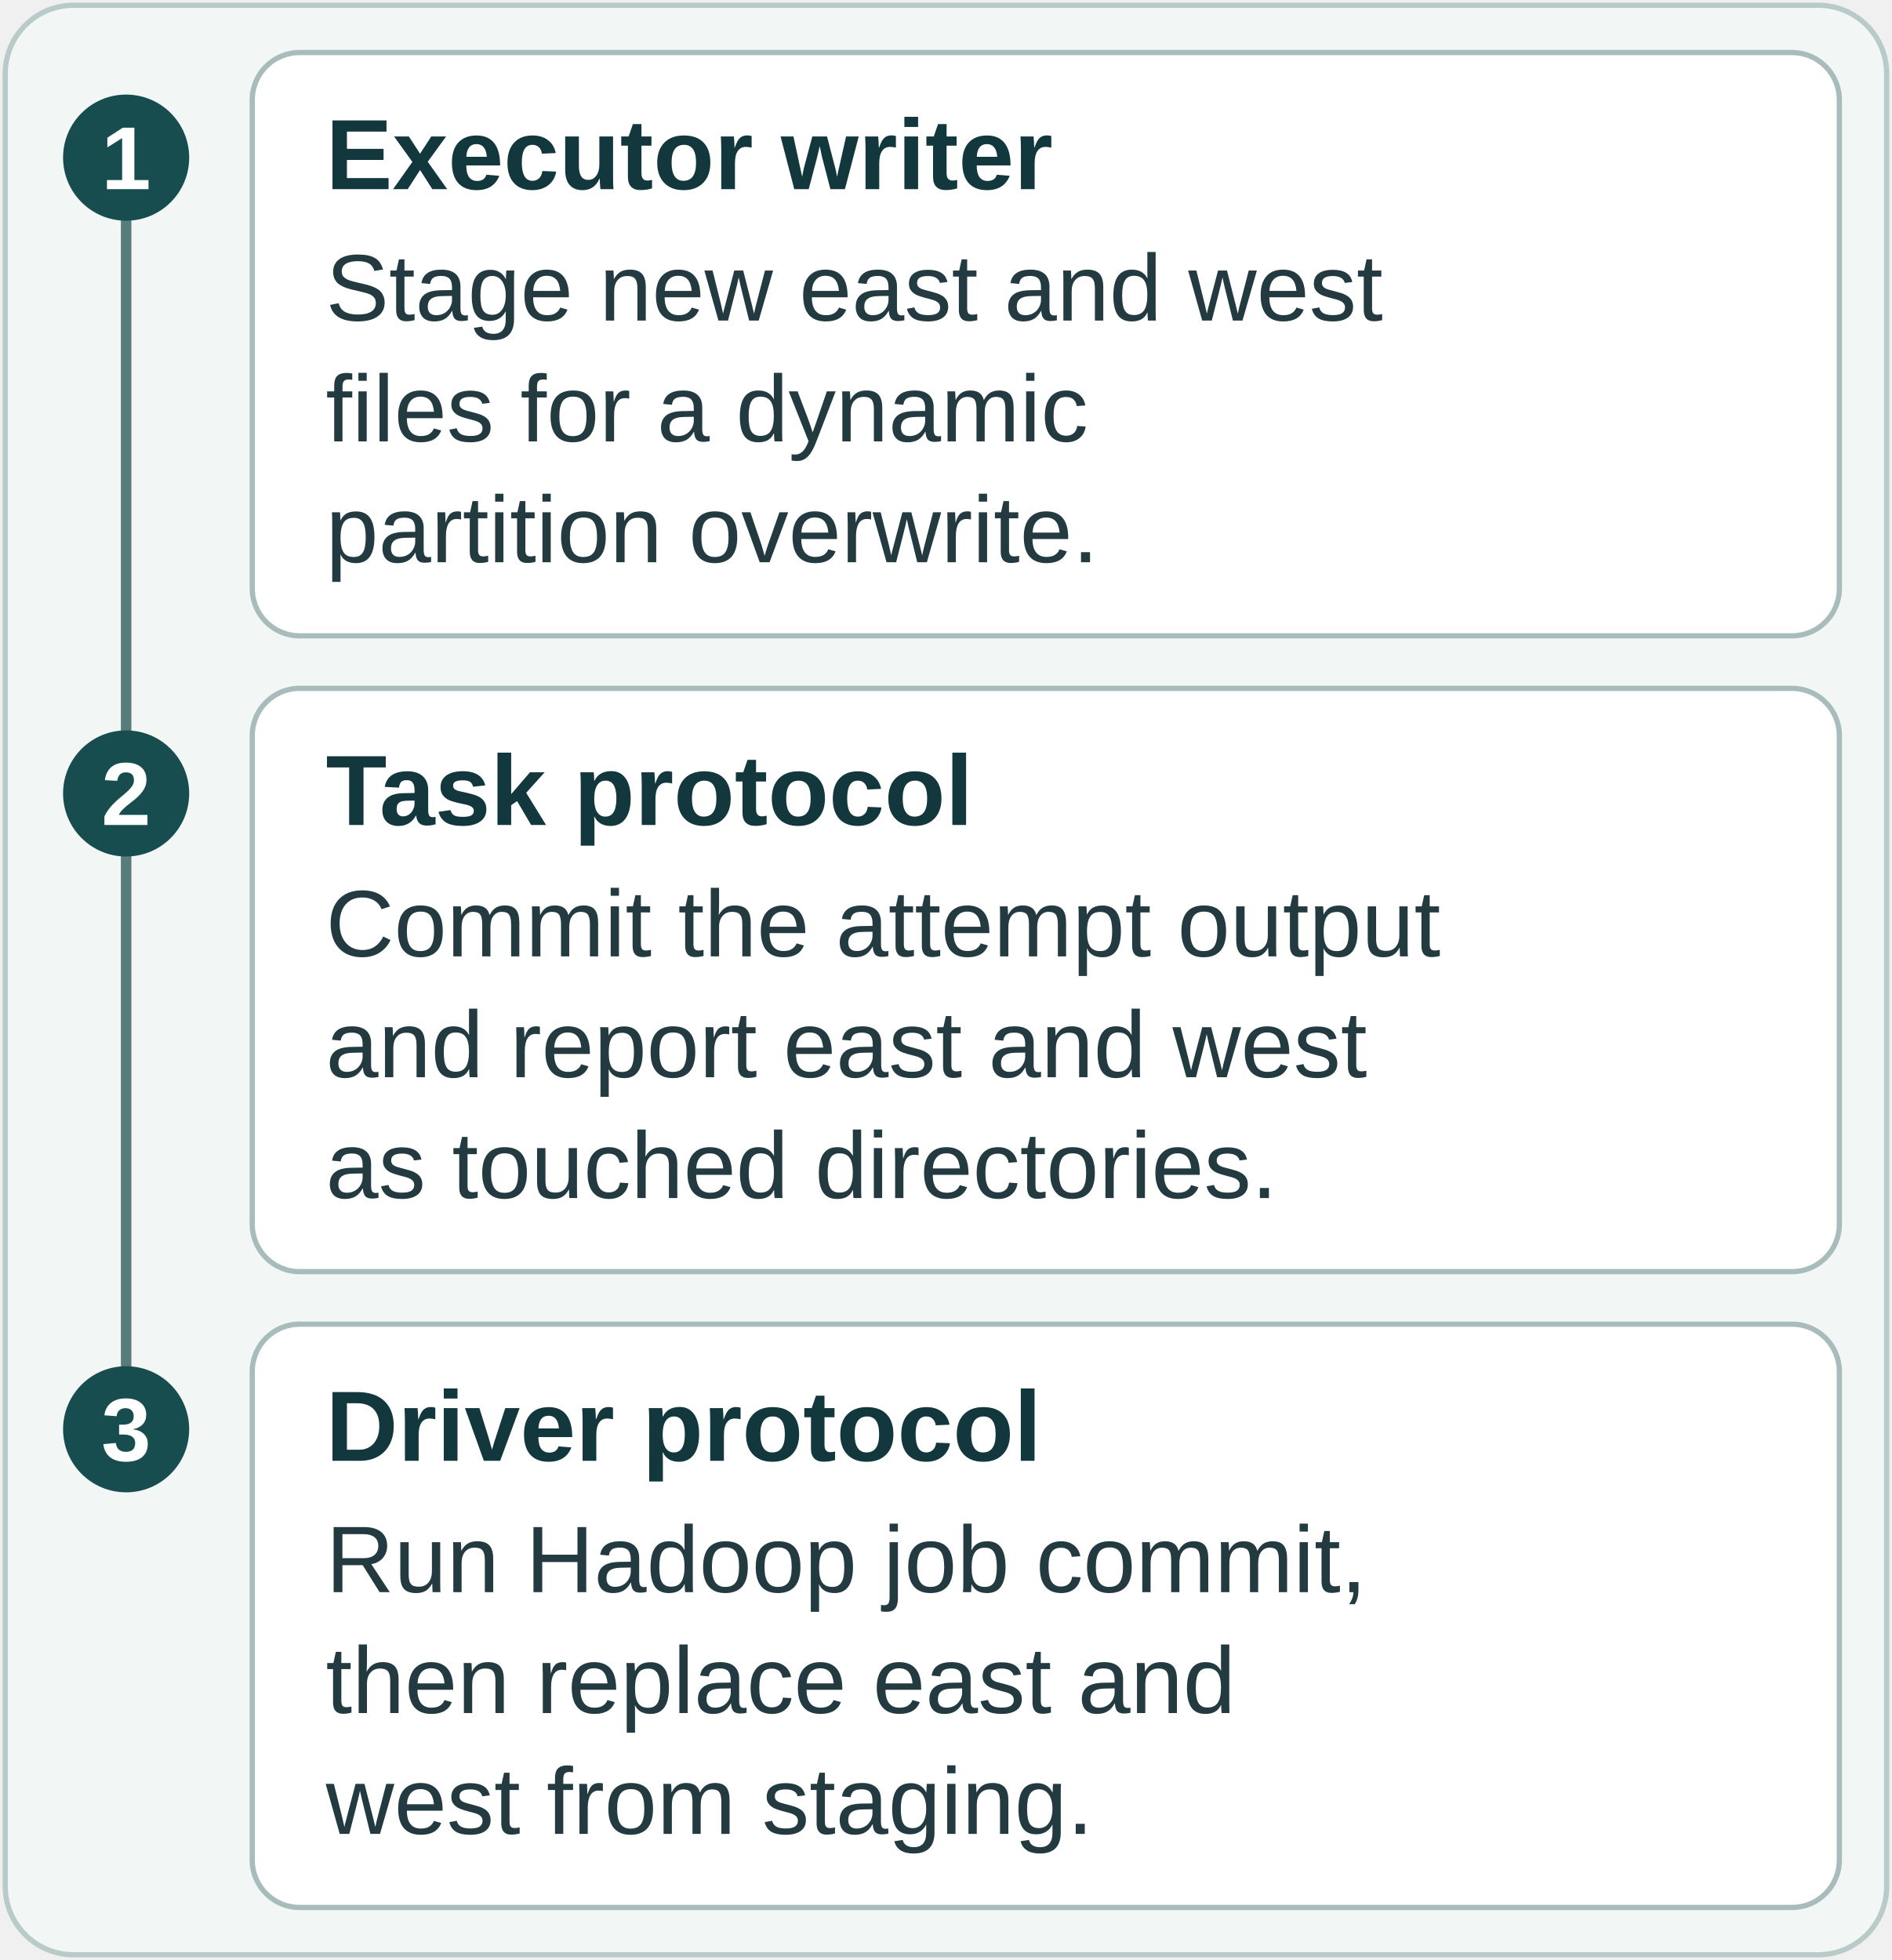
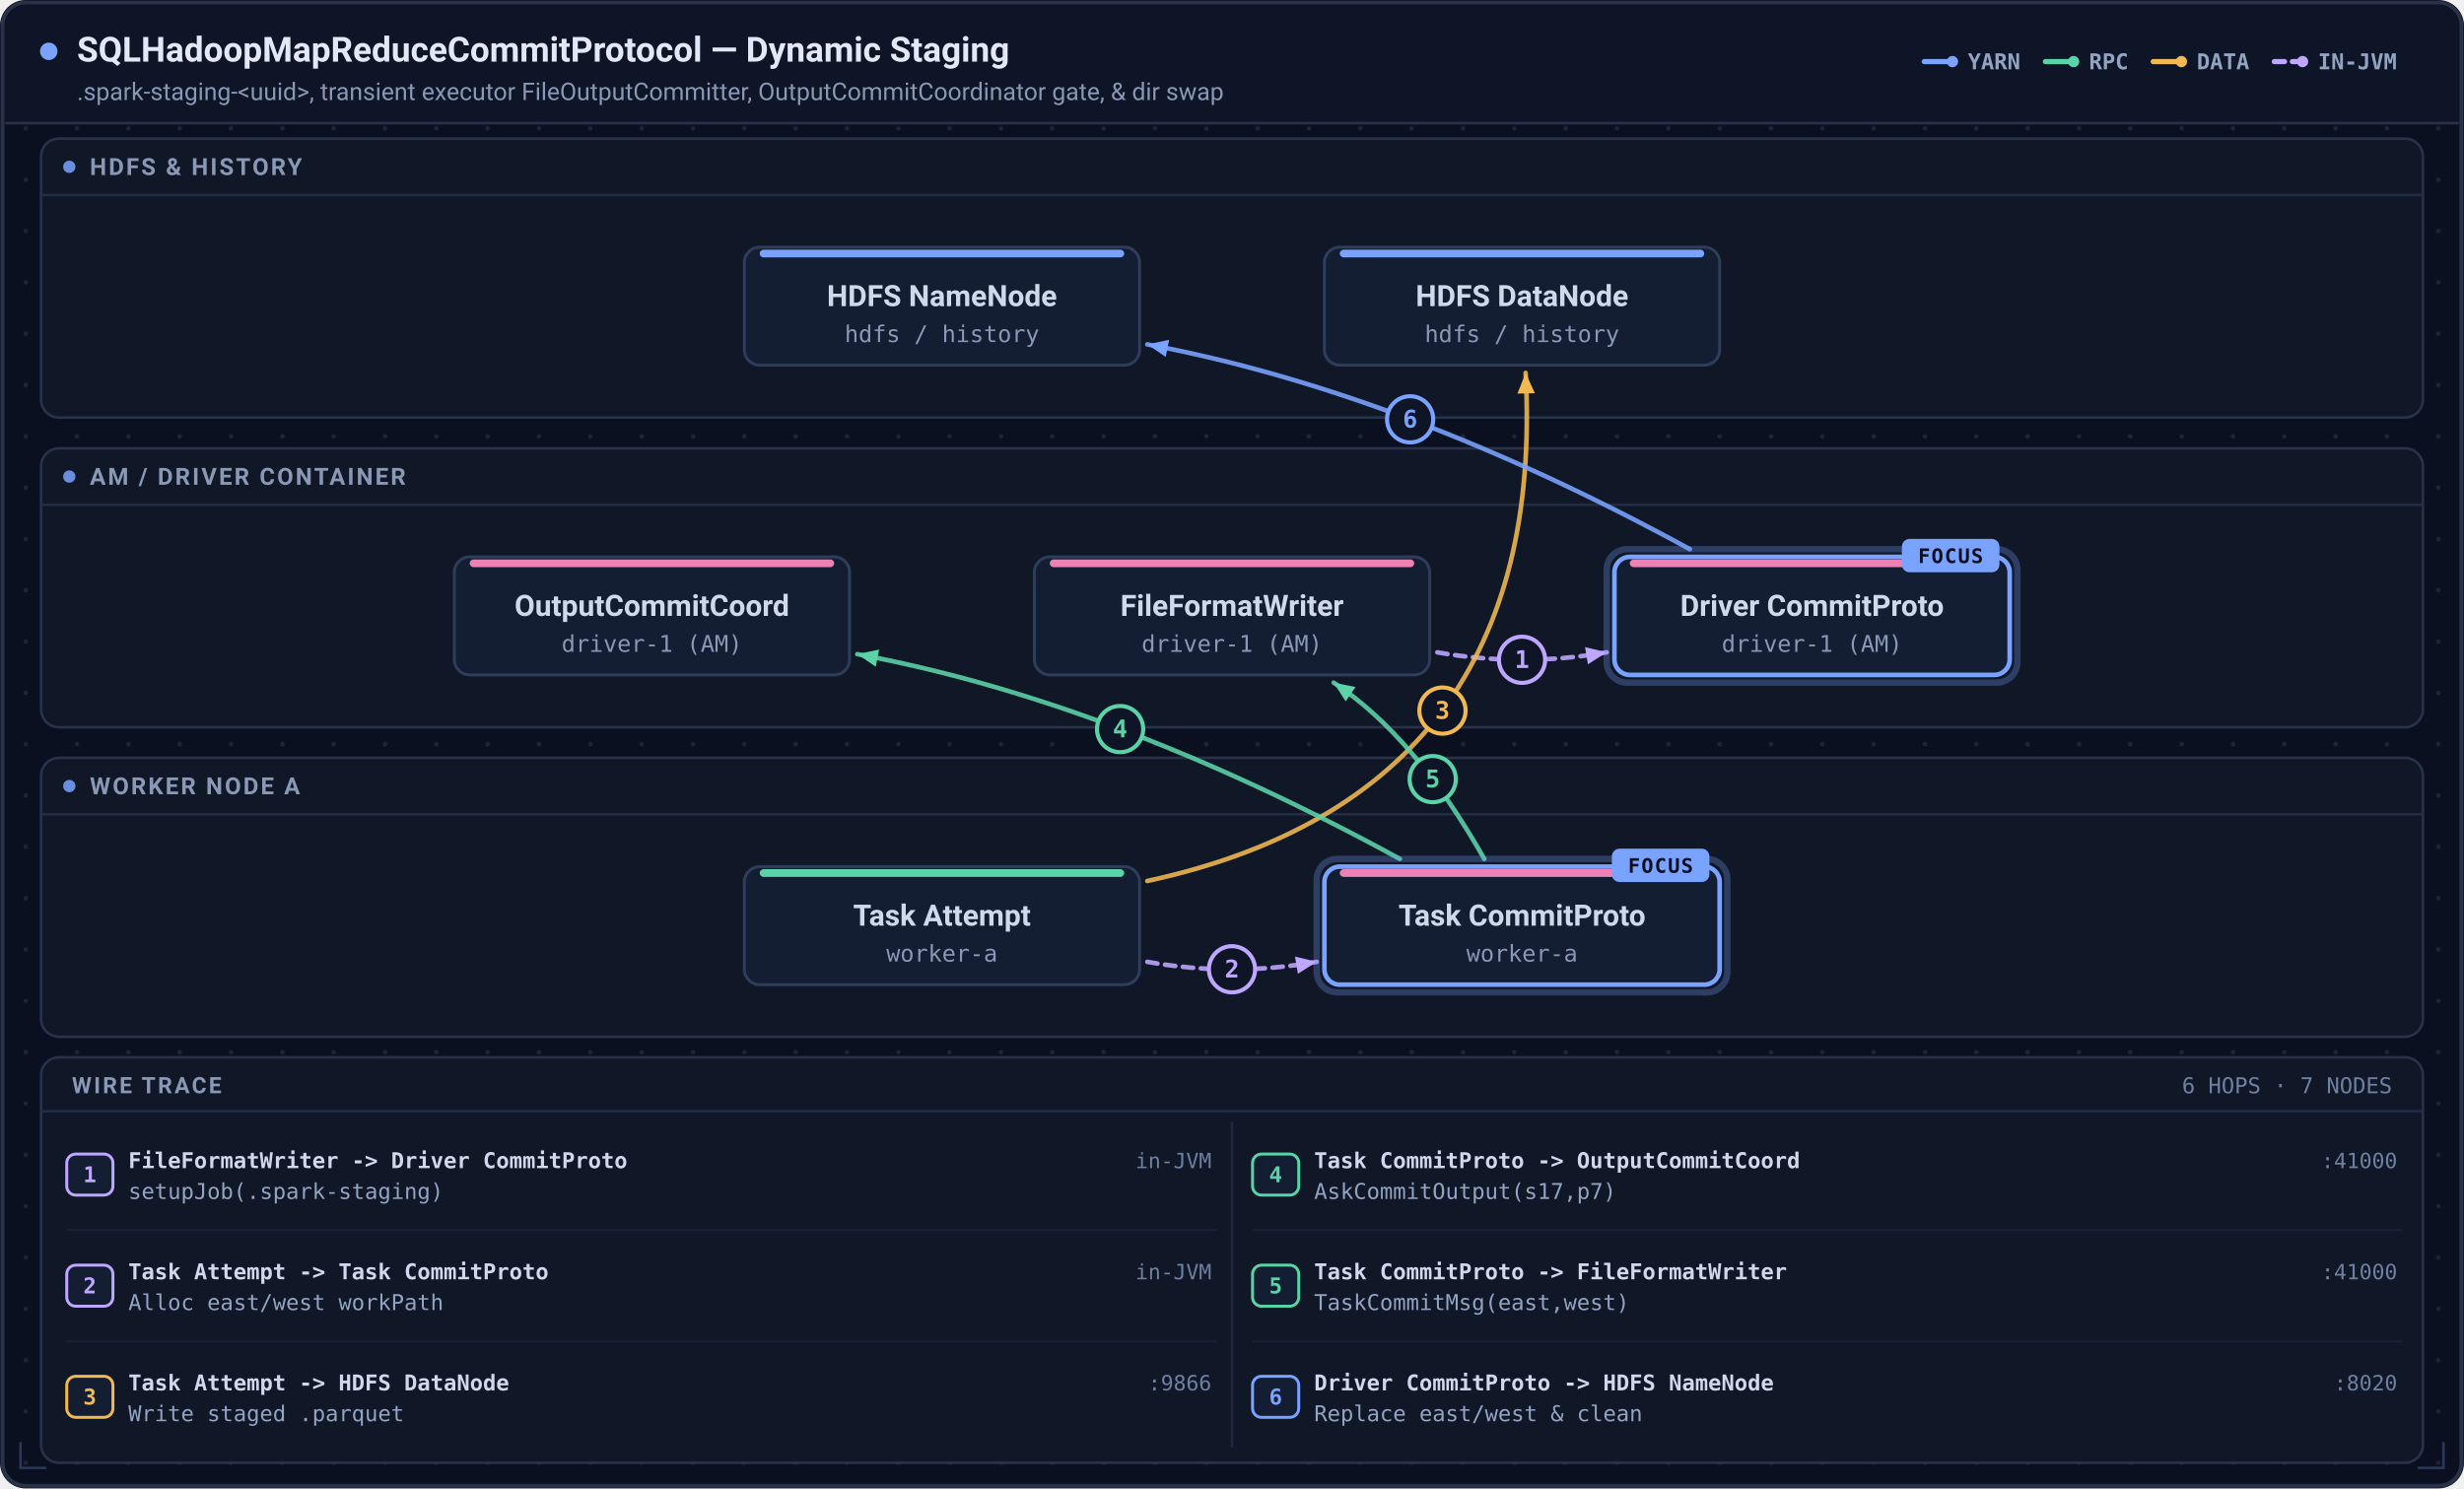
- <svg xmlns="http://www.w3.org/2000/svg" width="360" height="373" viewBox="0 0 360 373" role="img" aria-labelledby="flow-title" aria-describedby="flow-desc">
+ <svg xmlns="http://www.w3.org/2000/svg" width="960" height="580" viewBox="0 0 960 580" role="img" aria-labelledby="topo-title" aria-describedby="topo-desc">
+   <defs>
+     <pattern id="bp-grid" width="20" height="20" patternUnits="userSpaceOnUse">
+       <circle cx="10" cy="10" r="0.9" fill="#1a253b" />
+     </pattern>
+   </defs>
  <style>
- @keyframes handoff {
-   0%, 18% { transform: translateY(0); }
-   40%, 58% { transform: translateY(121px); }
-   82%, 100% { transform: translateY(242px); }
+ .f-sans { font-family: system-ui, -apple-system, 'Segoe UI', Roboto, Helvetica, Arial, sans-serif; }
+ .f-mono { font-family: ui-monospace, 'Cascadia Code', 'SFMono-Regular', Menlo, Consolas, monospace; }
+ @keyframes packet-travel {
+   0% { transform: translate(560px, 254.2px); color: #bfa6ff; opacity: 0; }
+   0.67% { transform: translate(560px, 254.2px); color: #bfa6ff; opacity: 1; }
+   5.17% { transform: translate(581.8px, 256.7px); color: #bfa6ff; opacity: 1; }
+   9.67% { transform: translate(604.2px, 256.7px); color: #bfa6ff; opacity: 1; }
+   14.17% { transform: translate(626px, 254.2px); color: #bfa6ff; opacity: 1; }
+   15.33% { transform: translate(626px, 254.2px); color: #bfa6ff; opacity: 0; }
+   16.00% { transform: translate(447px, 374.8px); color: #bfa6ff; opacity: 0; }
+   17.33% { transform: translate(447px, 374.8px); color: #bfa6ff; opacity: 1; }
+   21.83% { transform: translate(468.8px, 377.4px); color: #bfa6ff; opacity: 1; }
+   26.33% { transform: translate(491.2px, 377.4px); color: #bfa6ff; opacity: 1; }
+   30.83% { transform: translate(513px, 374.8px); color: #bfa6ff; opacity: 1; }
+   32.00% { transform: translate(513px, 374.8px); color: #bfa6ff; opacity: 0; }
+   32.67% { transform: translate(447px, 343.3px); color: #f2b950; opacity: 0; }
+   34.00% { transform: translate(447px, 343.3px); color: #f2b950; opacity: 1; }
+   38.50% { transform: translate(532.1px, 306.8px); color: #f2b950; opacity: 1; }
+   43.00% { transform: translate(582.3px, 239.5px); color: #f2b950; opacity: 1; }
+   47.50% { transform: translate(594.4px, 145.3px); color: #f2b950; opacity: 1; }
+   48.67% { transform: translate(594.4px, 145.3px); color: #f2b950; opacity: 0; }
+   49.33% { transform: translate(545.4px, 334.7px); color: #5bd3a8; opacity: 0; }
+   50.67% { transform: translate(545.4px, 334.7px); color: #5bd3a8; opacity: 1; }
+   55.17% { transform: translate(472.7px, 298.9px); color: #5bd3a8; opacity: 1; }
+   59.67% { transform: translate(400.8px, 271.7px); color: #5bd3a8; opacity: 1; }
+   64.17% { transform: translate(334px, 254.9px); color: #5bd3a8; opacity: 1; }
+   65.33% { transform: translate(334px, 254.9px); color: #5bd3a8; opacity: 0; }
+   66.00% { transform: translate(578.3px, 334.7px); color: #5bd3a8; opacity: 0; }
+   67.33% { transform: translate(578.3px, 334.7px); color: #5bd3a8; opacity: 1; }
+   71.83% { transform: translate(559.9px, 306px); color: #5bd3a8; opacity: 1; }
+   76.33% { transform: translate(539.9px, 282.6px); color: #5bd3a8; opacity: 1; }
+   80.83% { transform: translate(519.6px, 266px); color: #5bd3a8; opacity: 1; }
+   82.00% { transform: translate(519.6px, 266px); color: #5bd3a8; opacity: 0; }
+   82.67% { transform: translate(658.4px, 214px); color: #7aa2ff; opacity: 0; }
+   84.00% { transform: translate(658.4px, 214px); color: #7aa2ff; opacity: 1; }
+   88.50% { transform: translate(585.7px, 178.2px); color: #7aa2ff; opacity: 1; }
+   93.00% { transform: translate(513.8px, 151.1px); color: #7aa2ff; opacity: 1; }
+   97.50% { transform: translate(447px, 134.2px); color: #7aa2ff; opacity: 1; }
+   98.67% { transform: translate(447px, 134.2px); color: #7aa2ff; opacity: 0; }
+   100% { transform: translate(560px, 254.2px); color: #bfa6ff; opacity: 0; }
}
- @media (prefers-reduced-motion: no-preference) {
-   #focus { display: inline; animation: handoff 4.6s ease-in-out 1 both; }
+ #packet-orb {
+   opacity: 0;
+   animation: packet-travel 9s linear infinite;
}
- @media (prefers-reduced-motion: reduce) { #focus { display: none; animation: none; } }
+ @media (prefers-reduced-motion: reduce) {
+   #packet-orb { display: none; animation: none; }
+ }
</style>
-   <rect x="1" y="1" width="358" height="371" rx="13" fill="#f2f7f6" stroke="#b8cbc8" />
-   <path d="M24 30 V272" fill="none" stroke="#577d7b" stroke-width="2" />
-   <g font-family="Arial, Helvetica, sans-serif">
-     <rect x="48" y="10" width="302" height="111" rx="9" fill="#fff" stroke="#a8bdbb" />
-     <circle cx="24" cy="30" r="12" fill="#184d50" />
-     <text x="24" y="36" text-anchor="middle" font-size="17" font-weight="700" fill="#fff">1</text>
-     <text font-size="19" font-weight="700" fill="#12383d">
-       <tspan x="62" y="36">Executor writer</tspan>
-     </text>
-     <text font-size="18" fill="#223a40">
-       <tspan x="62" y="61">Stage new east and west</tspan>
-       <tspan x="62" y="84">files for a dynamic</tspan>
-       <tspan x="62" y="107">partition overwrite.</tspan>
-     </text>
-     <rect x="48" y="131" width="302" height="111" rx="9" fill="#fff" stroke="#a8bdbb" />
-     <circle cx="24" cy="151" r="12" fill="#184d50" />
-     <text x="24" y="157" text-anchor="middle" font-size="17" font-weight="700" fill="#fff">2</text>
-     <text font-size="19" font-weight="700" fill="#12383d">
-       <tspan x="62" y="157">Task protocol</tspan>
-     </text>
-     <text font-size="18" fill="#223a40">
-       <tspan x="62" y="182">Commit the attempt output</tspan>
-       <tspan x="62" y="205">and report east and west</tspan>
-       <tspan x="62" y="228">as touched directories.</tspan>
-     </text>
-     <rect x="48" y="252" width="302" height="111" rx="9" fill="#fff" stroke="#a8bdbb" />
-     <circle cx="24" cy="272" r="12" fill="#184d50" />
-     <text x="24" y="278" text-anchor="middle" font-size="17" font-weight="700" fill="#fff">3</text>
-     <text font-size="19" font-weight="700" fill="#12383d">
-       <tspan x="62" y="278">Driver protocol</tspan>
-     </text>
-     <text font-size="18" fill="#223a40">
-       <tspan x="62" y="303">Run Hadoop job commit,</tspan>
-       <tspan x="62" y="326">then replace east and</tspan>
-       <tspan x="62" y="349">west from staging.</tspan>
-     </text>
-   </g>
-   <g id="focus" display="none" aria-hidden="true">
-     <circle cx="24" cy="30" r="16" fill="none" stroke="#17484d" stroke-width="2" />
-     <path d="M40 25 l6 5 -6 5 z" fill="#17484d" />
+   <rect x="0" y="0" width="960" height="580" rx="10" fill="#0b1020" />
+   <rect x="1" y="1" width="958" height="578" rx="9" fill="url(#bp-grid)" />
+   <rect x="1" y="1" width="958" height="578" rx="9" fill="none" stroke="#283349" stroke-width="1.5" />
+   <g stroke="#344666" stroke-width="1" fill="none" opacity="0.75">
+     <path d="M 8 18 V 8 H 18" />
+     <path d="M 942 8 H 952 V 18" />
+     <path d="M 8 562 V 572 H 18" />
+     <path d="M 942 572 H 952 V 562" />
+   </g>
+   <g class="header-band">
+     <path d="M 10 2 H 950 A 8 8 0 0 1 958 10 V 48 H 2 V 10 A 8 8 0 0 1 10 2 Z" fill="#0e1526" />
+     <line x1="2" y1="48" x2="958" y2="48" stroke="#283349" stroke-width="1" />
+     <circle cx="19" cy="20" r="3.4" fill="#7aa2ff" />
+     <text class="f-sans" x="30" y="24" fill="#e2e8f5" font-size="13.5" font-weight="700">SQLHadoopMapReduceCommitProtocol — Dynamic Staging</text>
+     <text class="f-sans" x="30" y="39" fill="#8998b4" font-size="9.5">.spark-staging-&lt;uuid&gt;, transient executor FileOutputCommitter, OutputCommitCoordinator gate, &amp; dir swap</text>
+     <g class="channel-legend">
+       <line x1="749.7" y1="24" x2="760.7" y2="24" stroke="#7aa2ff" stroke-width="2" stroke-linecap="round" />
+       <circle cx="760.7" cy="24" r="2.2" fill="#7aa2ff" />
+       <text class="f-mono" x="766.7" y="27" fill="#93a4c2" font-size="8.5" font-weight="600">YARN</text>
+       <line x1="796.9" y1="24" x2="807.9" y2="24" stroke="#5bd3a8" stroke-width="2" stroke-linecap="round" />
+       <circle cx="807.9" cy="24" r="2.2" fill="#5bd3a8" />
+       <text class="f-mono" x="813.9" y="27" fill="#93a4c2" font-size="8.5" font-weight="600">RPC</text>
+       <line x1="838.9" y1="24" x2="849.9" y2="24" stroke="#f2b950" stroke-width="2" stroke-linecap="round" />
+       <circle cx="849.9" cy="24" r="2.2" fill="#f2b950" />
+       <text class="f-mono" x="855.9" y="27" fill="#93a4c2" font-size="8.5" font-weight="600">DATA</text>
+       <line x1="886.1" y1="24" x2="897.1" y2="24" stroke="#bfa6ff" stroke-width="2" stroke-dasharray="4 3" stroke-linecap="round" />
+       <circle cx="897.1" cy="24" r="2.2" fill="#bfa6ff" />
+       <text class="f-mono" x="903.1" y="27" fill="#93a4c2" font-size="8.5" font-weight="600">IN-JVM</text>
+     </g>
+   </g>
+   <g class="topology-stage">
+     <g class="host-zone" data-zone="storage-history">
+       <rect x="16" y="54" width="928" height="108.7" rx="7" fill="#101727" stroke="#283349" stroke-width="1" />
+       <line x1="16" y1="76" x2="944" y2="76" stroke="#212d45" stroke-width="1" />
+       <circle cx="27" cy="65" r="2.4" fill="#7aa2ff" fill-opacity="0.85" />
+       <text class="f-sans" x="35" y="68.2" fill="#8998b4" font-size="9.2" font-weight="700" letter-spacing="0.09em">HDFS &amp; HISTORY</text>
+     </g>
+     <g class="host-zone" data-zone="driver-jvm">
+       <rect x="16" y="174.7" width="928" height="108.7" rx="7" fill="#101727" stroke="#283349" stroke-width="1" />
+       <line x1="16" y1="196.7" x2="944" y2="196.7" stroke="#212d45" stroke-width="1" />
+       <circle cx="27" cy="185.7" r="2.4" fill="#7aa2ff" fill-opacity="0.85" />
+       <text class="f-sans" x="35" y="188.9" fill="#8998b4" font-size="9.2" font-weight="700" letter-spacing="0.09em">AM / DRIVER CONTAINER</text>
+     </g>
+     <g class="host-zone" data-zone="worker-node-a">
+       <rect x="16" y="295.3" width="928" height="108.7" rx="7" fill="#101727" stroke="#283349" stroke-width="1" />
+       <line x1="16" y1="317.3" x2="944" y2="317.3" stroke="#212d45" stroke-width="1" />
+       <circle cx="27" cy="306.3" r="2.4" fill="#7aa2ff" fill-opacity="0.85" />
+       <text class="f-sans" x="35" y="309.5" fill="#8998b4" font-size="9.2" font-weight="700" letter-spacing="0.09em">WORKER NODE A</text>
+     </g>
+     <g class="topo-edge" data-from="file-format-writer" data-to="driver-commit">
+       <path d="M 560 254.2 Q 593 260 626 254.2" fill="none" stroke="#bfa6ff" stroke-width="1.8" stroke-opacity="0.88" stroke-dasharray="4 3" stroke-linecap="round" />
+       <polygon points="-8,-3.4 0,0 -8,3.4" fill="#bfa6ff" transform="translate(626, 254.2) rotate(-9.4)" />
+     </g>
+     <g class="topo-edge" data-from="task-attempt" data-to="exec-commit">
+       <path d="M 447 374.8 Q 480 380.7 513 374.8" fill="none" stroke="#bfa6ff" stroke-width="1.8" stroke-opacity="0.88" stroke-dasharray="4 3" stroke-linecap="round" />
+       <polygon points="-8,-3.4 0,0 -8,3.4" fill="#bfa6ff" transform="translate(513, 374.8) rotate(-9.4)" />
+     </g>
+     <g class="topo-edge" data-from="task-attempt" data-to="hdfs-datanode">
+       <path d="M 447 343.3 Q 603.2 309.4 594.4 145.3" fill="none" stroke="#f2b950" stroke-width="1.8" stroke-opacity="0.88" stroke-linecap="round" />
+       <polygon points="-8,-3.4 0,0 -8,3.4" fill="#f2b950" transform="translate(594.4, 145.3) rotate(-91.4)" />
+     </g>
+     <g class="topo-edge" data-from="exec-commit" data-to="output-commit-coordinator">
+       <path d="M 545.4 334.7 Q 433.1 273.3 334 254.9" fill="none" stroke="#5bd3a8" stroke-width="1.8" stroke-opacity="0.88" stroke-linecap="round" />
+       <polygon points="-8,-3.4 0,0 -8,3.4" fill="#5bd3a8" transform="translate(334, 254.9) rotate(-168.8)" />
+     </g>
+     <g class="topo-edge" data-from="exec-commit" data-to="file-format-writer">
+       <path d="M 578.3 334.7 Q 551.1 286.7 519.6 266" fill="none" stroke="#5bd3a8" stroke-width="1.8" stroke-opacity="0.88" stroke-linecap="round" />
+       <polygon points="-8,-3.4 0,0 -8,3.4" fill="#5bd3a8" transform="translate(519.6, 266) rotate(-145.6)" />
+     </g>
+     <g class="topo-edge" data-from="driver-commit" data-to="hdfs-namenode">
+       <path d="M 658.4 214 Q 546.1 152.7 447 134.2" fill="none" stroke="#7aa2ff" stroke-width="1.8" stroke-opacity="0.88" stroke-linecap="round" />
+       <polygon points="-8,-3.4 0,0 -8,3.4" fill="#7aa2ff" transform="translate(447, 134.2) rotate(-168.8)" />
+     </g>
+     <g class="topo-node" data-id="hdfs-namenode">
+       <rect x="290" y="96.3" width="154" height="46" rx="6" fill="#141e32" stroke="#2e3d59" stroke-width="1.15" />
+       <rect x="296" y="97.3" width="142" height="3" rx="1.5" fill="#7aa2ff" />
+       <text class="f-sans" x="367" y="119.3" text-anchor="middle" fill="#d0d9ec" font-size="11.5" font-weight="700">HDFS NameNode</text>
+       <text class="f-mono" x="367" y="133.3" text-anchor="middle" fill="#8998b4" font-size="9">hdfs / history</text>
+     </g>
+     <g class="topo-node" data-id="hdfs-datanode">
+       <rect x="516" y="96.3" width="154" height="46" rx="6" fill="#141e32" stroke="#2e3d59" stroke-width="1.15" />
+       <rect x="522" y="97.3" width="142" height="3" rx="1.5" fill="#7aa2ff" />
+       <text class="f-sans" x="593" y="119.3" text-anchor="middle" fill="#d0d9ec" font-size="11.5" font-weight="700">HDFS DataNode</text>
+       <text class="f-mono" x="593" y="133.3" text-anchor="middle" fill="#8998b4" font-size="9">hdfs / history</text>
+     </g>
+     <g class="topo-node" data-id="output-commit-coordinator">
+       <rect x="177" y="217" width="154" height="46" rx="6" fill="#141e32" stroke="#2e3d59" stroke-width="1.15" />
+       <rect x="183" y="218" width="142" height="3" rx="1.5" fill="#ec82b3" />
+       <text class="f-sans" x="254" y="240" text-anchor="middle" fill="#d0d9ec" font-size="11.5" font-weight="700">OutputCommitCoord</text>
+       <text class="f-mono" x="254" y="254" text-anchor="middle" fill="#8998b4" font-size="9">driver-1 (AM)</text>
+     </g>
+     <g class="topo-node" data-id="file-format-writer">
+       <rect x="403" y="217" width="154" height="46" rx="6" fill="#141e32" stroke="#2e3d59" stroke-width="1.15" />
+       <rect x="409" y="218" width="142" height="3" rx="1.5" fill="#ec82b3" />
+       <text class="f-sans" x="480" y="240" text-anchor="middle" fill="#d0d9ec" font-size="11.5" font-weight="700">FileFormatWriter</text>
+       <text class="f-mono" x="480" y="254" text-anchor="middle" fill="#8998b4" font-size="9">driver-1 (AM)</text>
+     </g>
+     <g class="topo-node" data-id="driver-commit">
+       <rect x="626" y="214" width="160" height="52" rx="8" fill="none" stroke="#7aa2ff" stroke-opacity="0.28" stroke-width="2.5" />
+       <rect x="629" y="217" width="154" height="46" rx="6" fill="#141e32" stroke="#7aa2ff" stroke-width="1.8" />
+       <rect x="635" y="218" width="142" height="3" rx="1.5" fill="#ec82b3" />
+       <text class="f-sans" x="706" y="240" text-anchor="middle" fill="#d0d9ec" font-size="11.5" font-weight="700">Driver CommitProto</text>
+       <text class="f-mono" x="706" y="254" text-anchor="middle" fill="#8998b4" font-size="9">driver-1 (AM)</text>
+       <g transform="translate(741, 210)">
+         <rect x="0" y="0" width="38" height="13" rx="3" fill="#7aa2ff" />
+         <text class="f-mono" x="19" y="9.4" text-anchor="middle" fill="#0b1020" font-size="7.8" font-weight="700" letter-spacing="0.06em">FOCUS</text>
+       </g>
+     </g>
+     <g class="topo-node" data-id="task-attempt">
+       <rect x="290" y="337.7" width="154" height="46" rx="6" fill="#141e32" stroke="#2e3d59" stroke-width="1.15" />
+       <rect x="296" y="338.7" width="142" height="3" rx="1.5" fill="#5bd3a8" />
+       <text class="f-sans" x="367" y="360.7" text-anchor="middle" fill="#d0d9ec" font-size="11.5" font-weight="700">Task Attempt</text>
+       <text class="f-mono" x="367" y="374.7" text-anchor="middle" fill="#8998b4" font-size="9">worker-a</text>
+     </g>
+     <g class="topo-node" data-id="exec-commit">
+       <rect x="513" y="334.7" width="160" height="52" rx="8" fill="none" stroke="#7aa2ff" stroke-opacity="0.28" stroke-width="2.5" />
+       <rect x="516" y="337.7" width="154" height="46" rx="6" fill="#141e32" stroke="#7aa2ff" stroke-width="1.8" />
+       <rect x="522" y="338.7" width="142" height="3" rx="1.5" fill="#ec82b3" />
+       <text class="f-sans" x="593" y="360.7" text-anchor="middle" fill="#d0d9ec" font-size="11.5" font-weight="700">Task CommitProto</text>
+       <text class="f-mono" x="593" y="374.7" text-anchor="middle" fill="#8998b4" font-size="9">worker-a</text>
+       <g transform="translate(628, 330.7)">
+         <rect x="0" y="0" width="38" height="13" rx="3" fill="#7aa2ff" />
+         <text class="f-mono" x="19" y="9.4" text-anchor="middle" fill="#0b1020" font-size="7.8" font-weight="700" letter-spacing="0.06em">FOCUS</text>
+       </g>
+     </g>
+     <g class="hop-badge" data-hop="1">
+       <circle cx="593" cy="257.1" r="9" fill="#0d1526" stroke="#bfa6ff" stroke-width="1.6" />
+       <text class="f-mono" x="593" y="260.3" text-anchor="middle" fill="#bfa6ff" font-size="9.5" font-weight="700">1</text>
+     </g>
+     <g class="hop-badge" data-hop="2">
+       <circle cx="480" cy="377.7" r="9" fill="#0d1526" stroke="#bfa6ff" stroke-width="1.6" />
+       <text class="f-mono" x="480" y="380.9" text-anchor="middle" fill="#bfa6ff" font-size="9.5" font-weight="700">2</text>
+     </g>
+     <g class="hop-badge" data-hop="3">
+       <circle cx="562" cy="276.9" r="9" fill="#0d1526" stroke="#f2b950" stroke-width="1.6" />
+       <text class="f-mono" x="562" y="280.1" text-anchor="middle" fill="#f2b950" font-size="9.5" font-weight="700">3</text>
+     </g>
+     <g class="hop-badge" data-hop="4">
+       <circle cx="436.4" cy="284.1" r="9" fill="#0d1526" stroke="#5bd3a8" stroke-width="1.6" />
+       <text class="f-mono" x="436.4" y="287.3" text-anchor="middle" fill="#5bd3a8" font-size="9.5" font-weight="700">4</text>
+     </g>
+     <g class="hop-badge" data-hop="5">
+       <circle cx="558.2" cy="303.6" r="9" fill="#0d1526" stroke="#5bd3a8" stroke-width="1.6" />
+       <text class="f-mono" x="558.2" y="306.8" text-anchor="middle" fill="#5bd3a8" font-size="9.5" font-weight="700">5</text>
+     </g>
+     <g class="hop-badge" data-hop="6">
+       <circle cx="549.4" cy="163.4" r="9" fill="#0d1526" stroke="#7aa2ff" stroke-width="1.6" />
+       <text class="f-mono" x="549.4" y="166.6" text-anchor="middle" fill="#7aa2ff" font-size="9.5" font-weight="700">6</text>
+     </g>
+     <g id="packet-orb" aria-hidden="true">
+       <circle cx="0" cy="0" r="11" fill="currentColor" fill-opacity="0.22" />
+       <circle cx="0" cy="0" r="6.2" fill="currentColor" fill-opacity="0.48" />
+       <circle cx="0" cy="0" r="3.4" fill="#ffffff" stroke="currentColor" stroke-width="1.5" />
+     </g>
+   </g>
+   <g class="wire-trace-strip">
+     <rect x="16" y="412" width="928" height="158" rx="7" fill="#101727" stroke="#283349" stroke-width="1" />
+     <line x1="16" y1="433" x2="944" y2="433" stroke="#212d45" stroke-width="1" />
+     <text class="f-sans" x="28" y="426" fill="#8998b4" font-size="8.8" font-weight="700" letter-spacing="0.1em">WIRE TRACE</text>
+     <text class="f-mono" x="932" y="426" text-anchor="end" fill="#6f80a0" font-size="8.5">6 HOPS · 7 NODES</text>
+     <line x1="480" y1="437" x2="480" y2="564" stroke="#1e2940" stroke-width="1" />
+     <g class="trace-row" data-hop="1">
+       <rect x="26" y="449.7" width="18" height="16" rx="3.5" fill="#141e32" stroke="#bfa6ff" stroke-width="1.15" />
+       <text class="f-mono" x="35" y="460.7" text-anchor="middle" fill="#bfa6ff" font-size="8.5" font-weight="700">1</text>
+       <text class="f-mono" x="50" y="455.2" fill="#d0d9ec" font-size="8.5" font-weight="600">FileFormatWriter -&gt; Driver CommitProto</text>
+       <text class="f-mono" x="472" y="455.2" text-anchor="end" fill="#6f80a0" font-size="8.2">in-JVM</text>
+       <text class="f-mono" x="50" y="467.2" fill="#93a4c2" font-size="8.5">setupJob(.spark-staging)</text>
+     </g>
+     <g class="trace-row" data-hop="2">
+       <line x1="26" y1="479.3" x2="474" y2="479.3" stroke="#182236" stroke-width="0.75" />
+       <rect x="26" y="493" width="18" height="16" rx="3.5" fill="#141e32" stroke="#bfa6ff" stroke-width="1.15" />
+       <text class="f-mono" x="35" y="504" text-anchor="middle" fill="#bfa6ff" font-size="8.5" font-weight="700">2</text>
+       <text class="f-mono" x="50" y="498.5" fill="#d0d9ec" font-size="8.5" font-weight="600">Task Attempt -&gt; Task CommitProto</text>
+       <text class="f-mono" x="472" y="498.5" text-anchor="end" fill="#6f80a0" font-size="8.2">in-JVM</text>
+       <text class="f-mono" x="50" y="510.5" fill="#93a4c2" font-size="8.5">Alloc east/west workPath</text>
+     </g>
+     <g class="trace-row" data-hop="3">
+       <line x1="26" y1="522.7" x2="474" y2="522.7" stroke="#182236" stroke-width="0.75" />
+       <rect x="26" y="536.3" width="18" height="16" rx="3.5" fill="#141e32" stroke="#f2b950" stroke-width="1.15" />
+       <text class="f-mono" x="35" y="547.3" text-anchor="middle" fill="#f2b950" font-size="8.5" font-weight="700">3</text>
+       <text class="f-mono" x="50" y="541.8" fill="#d0d9ec" font-size="8.5" font-weight="600">Task Attempt -&gt; HDFS DataNode</text>
+       <text class="f-mono" x="472" y="541.8" text-anchor="end" fill="#6f80a0" font-size="8.2">:9866</text>
+       <text class="f-mono" x="50" y="553.8" fill="#93a4c2" font-size="8.5">Write staged .parquet</text>
+     </g>
+     <g class="trace-row" data-hop="4">
+       <rect x="488" y="449.7" width="18" height="16" rx="3.5" fill="#141e32" stroke="#5bd3a8" stroke-width="1.15" />
+       <text class="f-mono" x="497" y="460.7" text-anchor="middle" fill="#5bd3a8" font-size="8.5" font-weight="700">4</text>
+       <text class="f-mono" x="512" y="455.2" fill="#d0d9ec" font-size="8.5" font-weight="600">Task CommitProto -&gt; OutputCommitCoord</text>
+       <text class="f-mono" x="934" y="455.2" text-anchor="end" fill="#6f80a0" font-size="8.2">:41000</text>
+       <text class="f-mono" x="512" y="467.2" fill="#93a4c2" font-size="8.5">AskCommitOutput(s17,p7)</text>
+     </g>
+     <g class="trace-row" data-hop="5">
+       <line x1="488" y1="479.3" x2="936" y2="479.3" stroke="#182236" stroke-width="0.75" />
+       <rect x="488" y="493" width="18" height="16" rx="3.5" fill="#141e32" stroke="#5bd3a8" stroke-width="1.15" />
+       <text class="f-mono" x="497" y="504" text-anchor="middle" fill="#5bd3a8" font-size="8.5" font-weight="700">5</text>
+       <text class="f-mono" x="512" y="498.5" fill="#d0d9ec" font-size="8.5" font-weight="600">Task CommitProto -&gt; FileFormatWriter</text>
+       <text class="f-mono" x="934" y="498.5" text-anchor="end" fill="#6f80a0" font-size="8.2">:41000</text>
+       <text class="f-mono" x="512" y="510.5" fill="#93a4c2" font-size="8.5">TaskCommitMsg(east,west)</text>
+     </g>
+     <g class="trace-row" data-hop="6">
+       <line x1="488" y1="522.7" x2="936" y2="522.7" stroke="#182236" stroke-width="0.75" />
+       <rect x="488" y="536.3" width="18" height="16" rx="3.5" fill="#141e32" stroke="#7aa2ff" stroke-width="1.15" />
+       <text class="f-mono" x="497" y="547.3" text-anchor="middle" fill="#7aa2ff" font-size="8.5" font-weight="700">6</text>
+       <text class="f-mono" x="512" y="541.8" fill="#d0d9ec" font-size="8.5" font-weight="600">Driver CommitProto -&gt; HDFS NameNode</text>
+       <text class="f-mono" x="934" y="541.8" text-anchor="end" fill="#6f80a0" font-size="8.2">:8020</text>
+       <text class="f-mono" x="512" y="553.8" fill="#93a4c2" font-size="8.5">Replace east/west &amp; clean</text>
+     </g>
  </g>
</svg>
